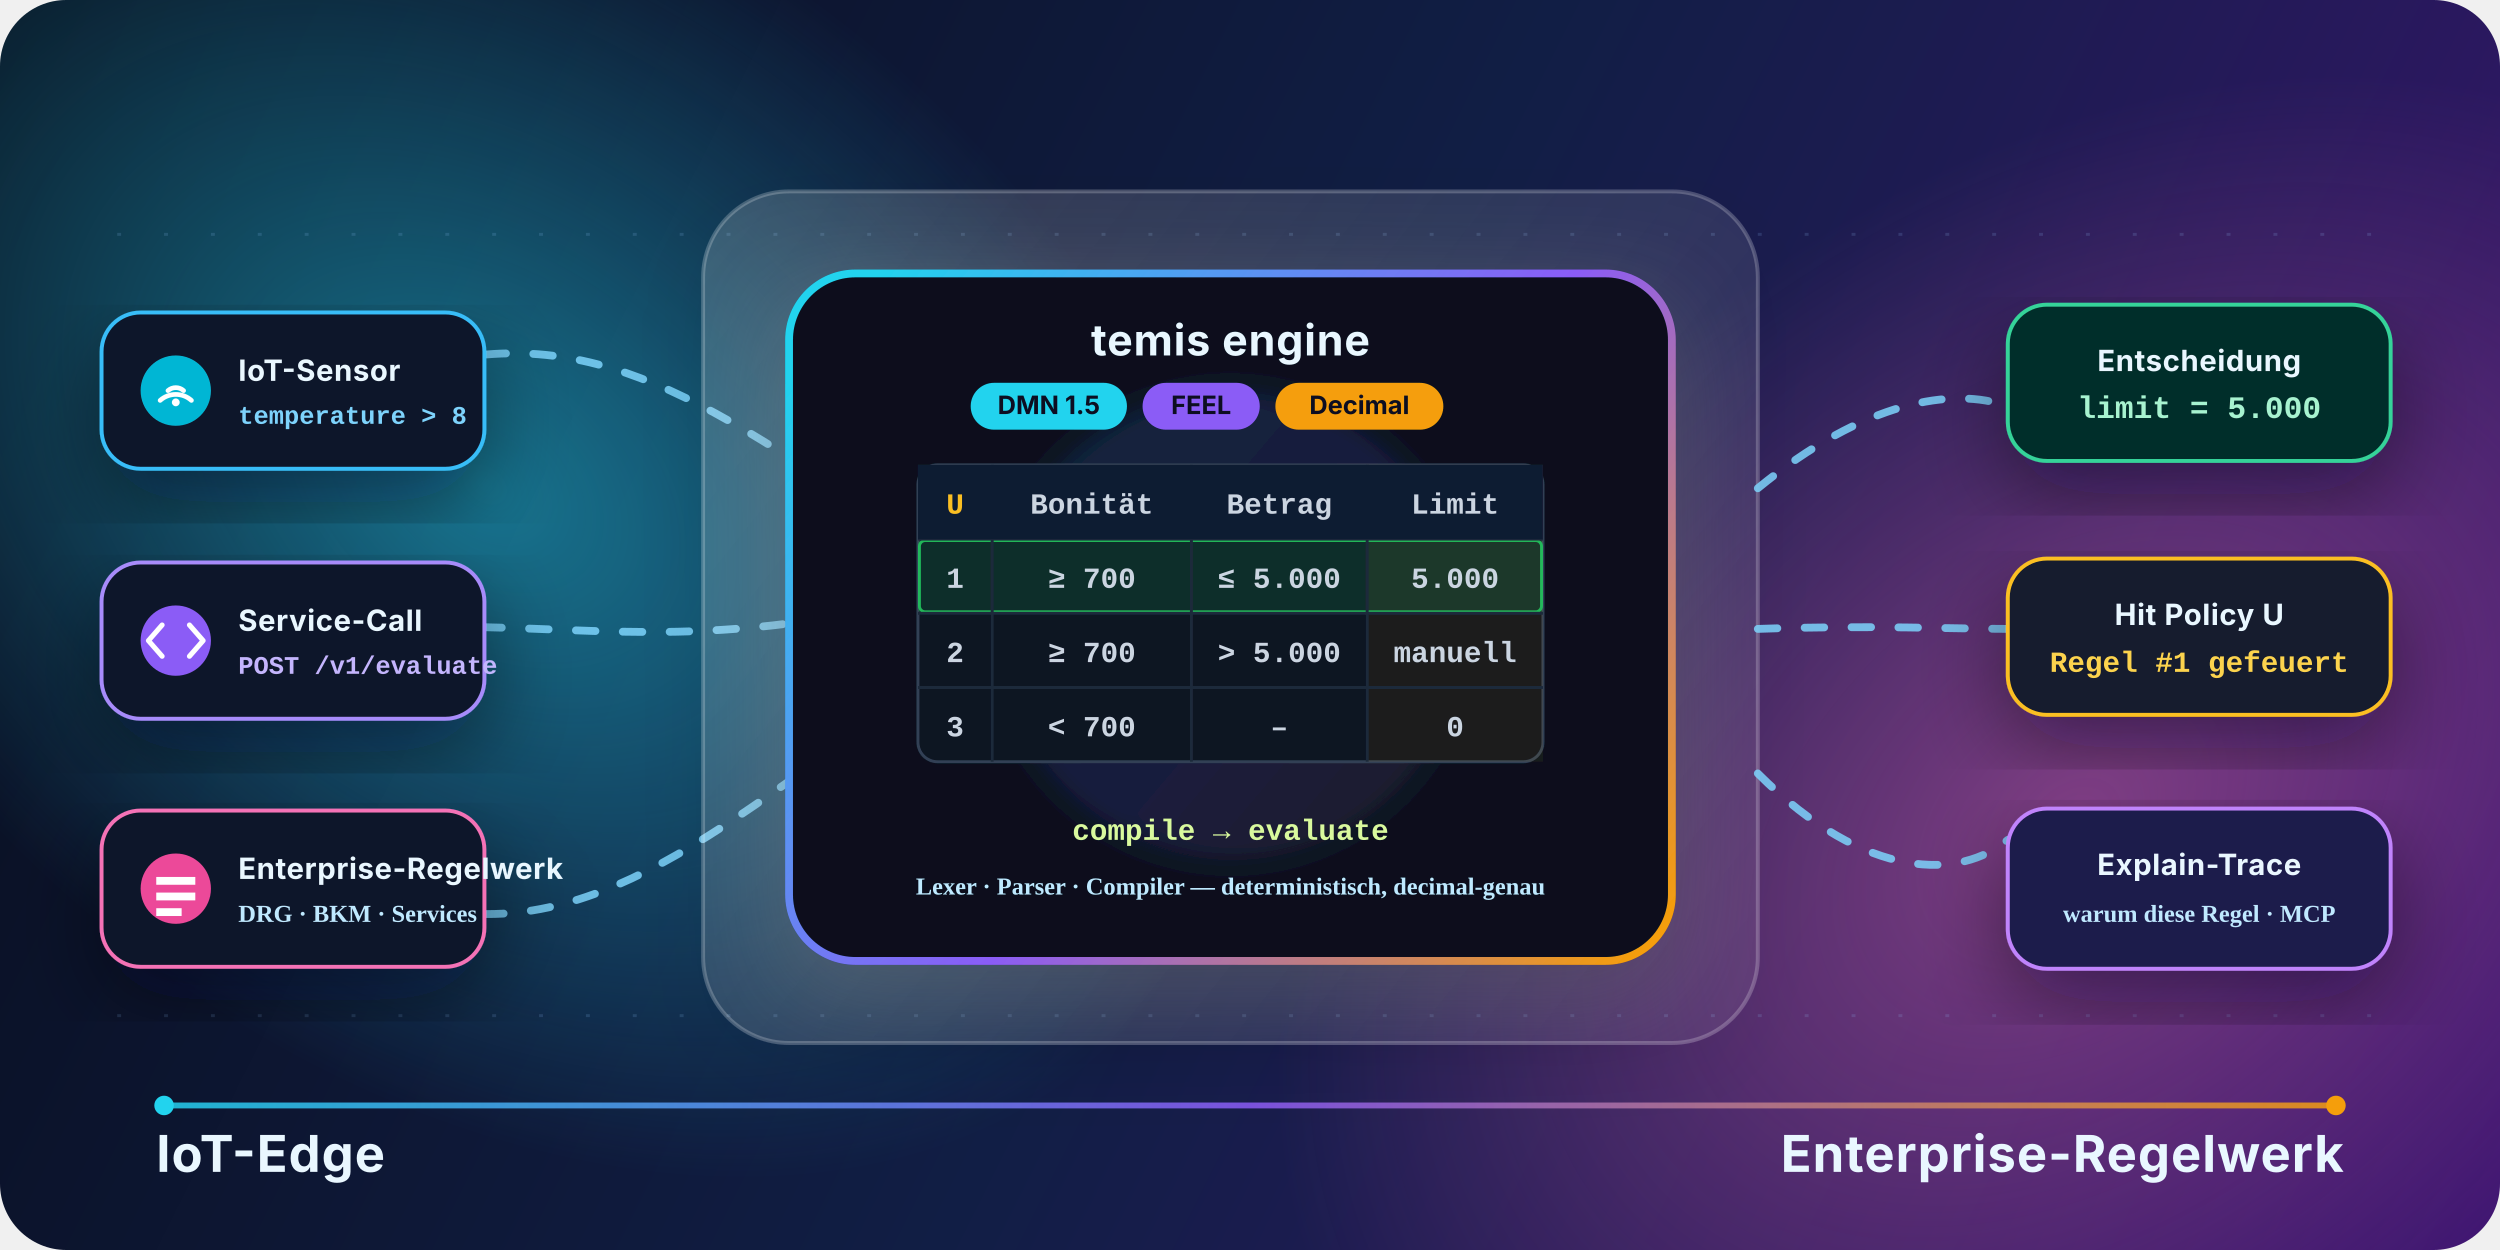
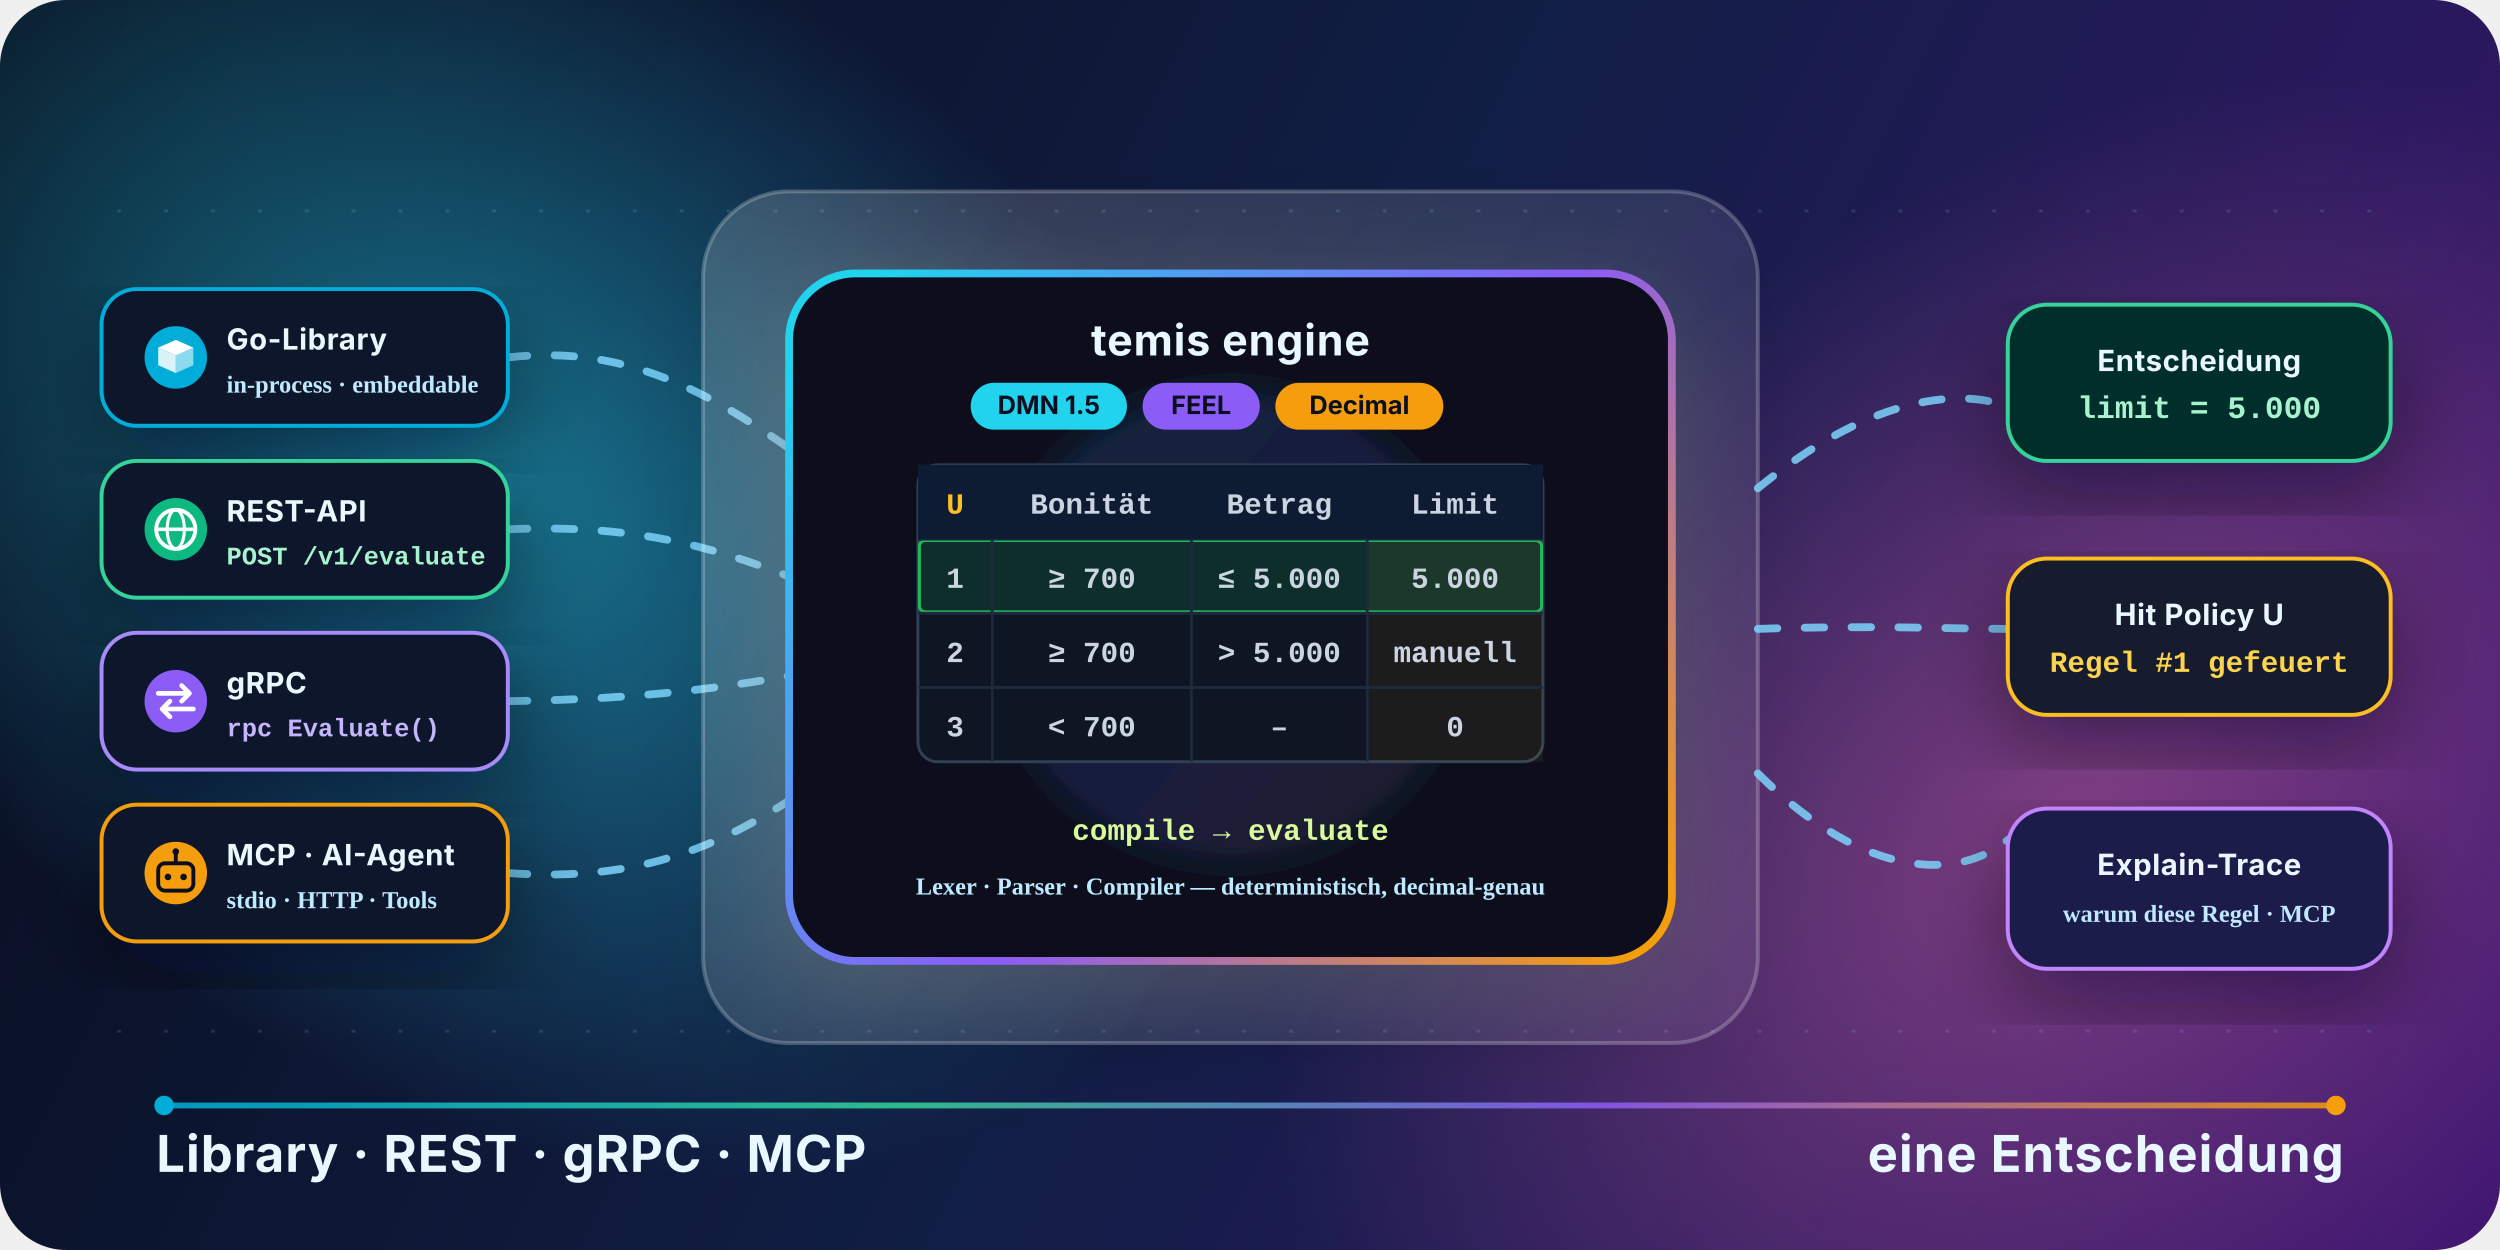
<svg xmlns="http://www.w3.org/2000/svg" width="1280" height="640" viewBox="0 0 1280 640" fill="none" role="img" aria-labelledby="title desc">
  <defs>
    <linearGradient id="bg" x1="0" y1="0" x2="1280" y2="640" gradientUnits="userSpaceOnUse">
      <stop stop-color="#080D1C" />
      <stop offset="0.5" stop-color="#111E45" />
      <stop offset="1" stop-color="#3B1470" />
    </linearGradient>
    <radialGradient id="glowA" cx="0" cy="0" r="1" gradientUnits="userSpaceOnUse" gradientTransform="translate(250 250) rotate(38) scale(430 300)">
      <stop stop-color="#22D3EE" stop-opacity="0.5" />
      <stop offset="1" stop-color="#22D3EE" stop-opacity="0" />
    </radialGradient>
    <radialGradient id="glowB" cx="0" cy="0" r="1" gradientUnits="userSpaceOnUse" gradientTransform="translate(1060 420) rotate(140) scale(460 320)">
      <stop stop-color="#F472B6" stop-opacity="0.42" />
      <stop offset="1" stop-color="#F472B6" stop-opacity="0" />
    </radialGradient>
    <linearGradient id="engine" x1="440" y1="150" x2="840" y2="490" gradientUnits="userSpaceOnUse">
      <stop stop-color="#22D3EE" />
      <stop offset="0.52" stop-color="#8B5CF6" />
      <stop offset="1" stop-color="#F59E0B" />
    </linearGradient>
    <linearGradient id="card" x1="380" y1="110" x2="900" y2="530" gradientUnits="userSpaceOnUse">
      <stop stop-color="#FFFFFF" stop-opacity="0.16" />
      <stop offset="1" stop-color="#FFFFFF" stop-opacity="0.05" />
    </linearGradient>
-     <linearGradient id="span" x1="72" y1="0" x2="1208" y2="0" gradientUnits="userSpaceOnUse">
-       <stop stop-color="#22D3EE" />
-       <stop offset="0.5" stop-color="#8B5CF6" />
+     <linearGradient id="span" x1="84" y1="0" x2="1196" y2="0" gradientUnits="userSpaceOnUse">
+       <stop stop-color="#00ADD8" />
+       <stop offset="0.34" stop-color="#34D399" />
+       <stop offset="0.66" stop-color="#8B5CF6" />
      <stop offset="1" stop-color="#F59E0B" />
    </linearGradient>
    <filter id="shadow" x="-25%" y="-25%" width="150%" height="160%" color-interpolation-filters="sRGB">
      <feDropShadow dx="0" dy="16" stdDeviation="22" flood-color="#020617" flood-opacity="0.45" />
    </filter>
    <filter id="soft" x="-40%" y="-40%" width="180%" height="180%" color-interpolation-filters="sRGB">
      <feGaussianBlur stdDeviation="5" />
    </filter>
    <style>
      .label{font-family:Inter, ui-sans-serif, system-ui, -apple-system, BlinkMacSystemFont, "Segoe UI", sans-serif; fill:#E9F7FF; font-weight:700; letter-spacing:.02em}
      .small{font-size:22px}.tiny{font-size:15px}.micro{font-size:12.5px; fill:#BFE9FF; font-weight:600}
      .mono{font-family:"SFMono-Regular",Consolas,"Liberation Mono",monospace; font-weight:700}
      .cell{font-family:"SFMono-Regular",Consolas,"Liberation Mono",monospace; fill:#CBD5E1; font-weight:600; font-size:15px}
      .chip{font-family:Inter, ui-sans-serif, sans-serif; font-weight:700; font-size:13px; fill:#0B1120}
      .flow{stroke:#7DD3FC; stroke-width:4; stroke-linecap:round; stroke-dasharray:10 14; opacity:.85}
    </style>
  </defs>
  <rect width="1280" height="640" rx="34" fill="url(#bg)" />
  <rect width="1280" height="640" rx="34" fill="url(#glowA)" />
  <rect width="1280" height="640" rx="34" fill="url(#glowB)" />
  <g opacity="0.16" stroke="#93C5FD" stroke-width="1.5">
-     <path d="M60 120 H1220" stroke-dasharray="2 22" />
-     <path d="M60 520 H1220" stroke-dasharray="2 22" />
+     <path d="M60 108 H1220" stroke-dasharray="2 22" />
+     <path d="M60 528 H1220" stroke-dasharray="2 22" />
  </g>
-   <path class="flow" d="M158 210 C262 158 322 180 416 242" />
-   <path class="flow" d="M151 324 C265 314 315 332 413 318" />
-   <path class="flow" d="M158 438 C258 502 330 453 418 390" />
-   <g filter="url(#shadow)" transform="translate(52 160)">
-     <rect width="196" height="80" rx="20" fill="#0F172A" stroke="#38BDF8" stroke-width="2" />
-     <circle cx="38" cy="40" r="18" fill="#06B6D4" />
-     <path d="M30 45a12 12 0 0 1 16 0M34 40a6 6 0 0 1 8 0" stroke="white" stroke-width="2.4" stroke-linecap="round" fill="none" />
-     <circle cx="38" cy="46" r="2" fill="white" />
-     <text x="70" y="35" class="label tiny">IoT-Sensor</text>
-     <text x="70" y="57" class="mono" font-size="13" fill="#7DD3FC">temperature &gt; 8</text>
+   <path class="flow" d="M260 183 C322 176 366 202 416 238" />
+   <path class="flow" d="M260 271 C330 268 372 282 416 300" />
+   <path class="flow" d="M260 359 C330 358 372 352 416 344" />
+   <path class="flow" d="M260 447 C330 452 372 432 416 402" />
+   <g filter="url(#shadow)" transform="translate(52 148)">
+     <rect width="208" height="70" rx="18" fill="#0F172A" stroke="#00ADD8" stroke-width="2" />
+     <circle cx="38" cy="35" r="16" fill="#00ADD8" />
+     <path d="M38 26l9 4-9 4-9-4 9-4Z" fill="white" />
+     <path d="M29 30v9l9 4v-9" fill="white" opacity="0.85" />
+     <path d="M47 30v9l-9 4v-9" fill="white" opacity="0.55" />
+     <text x="64" y="31" class="label tiny">Go-Library</text>
+     <text x="64" y="53" class="micro">in-process · embeddable</text>
  </g>
-   <g filter="url(#shadow)" transform="translate(52 288)">
-     <rect width="196" height="80" rx="20" fill="#0F172A" stroke="#A78BFA" stroke-width="2" />
-     <circle cx="38" cy="40" r="18" fill="#8B5CF6" />
-     <path d="M31 32l-7 8 7 8M45 32l7 8-7 8" stroke="white" stroke-width="2.6" stroke-linecap="round" stroke-linejoin="round" fill="none" />
-     <text x="70" y="35" class="label tiny">Service-Call</text>
-     <text x="70" y="57" class="mono" font-size="13" fill="#C4B5FD">POST /v1/evaluate</text>
+   <g filter="url(#shadow)" transform="translate(52 236)">
+     <rect width="208" height="70" rx="18" fill="#0F172A" stroke="#34D399" stroke-width="2" />
+     <circle cx="38" cy="35" r="16" fill="#10B981" />
+     <circle cx="38" cy="35" r="10" stroke="white" stroke-width="2" fill="none" />
+     <path d="M28 35h20" stroke="white" stroke-width="1.8" />
+     <ellipse cx="38" cy="35" rx="4.4" ry="10" stroke="white" stroke-width="1.6" fill="none" />
+     <text x="64" y="31" class="label tiny">REST-API</text>
+     <text x="64" y="53" class="mono" font-size="13" fill="#A7F3D0">POST /v1/evaluate</text>
  </g>
-   <g filter="url(#shadow)" transform="translate(52 415)">
-     <rect width="196" height="80" rx="20" fill="#0F172A" stroke="#F472B6" stroke-width="2" />
-     <circle cx="38" cy="40" r="18" fill="#EC4899" />
-     <path d="M28 34h20v4H28zM28 42h20v4H28zM28 50h13v4H28z" fill="white" />
-     <text x="70" y="35" class="label tiny">Enterprise-Regelwerk</text>
-     <text x="70" y="57" class="micro">DRG · BKM · Services</text>
+   <g filter="url(#shadow)" transform="translate(52 324)">
+     <rect width="208" height="70" rx="18" fill="#0F172A" stroke="#A78BFA" stroke-width="2" />
+     <circle cx="38" cy="35" r="16" fill="#8B5CF6" />
+     <g stroke="white" stroke-width="2.4" stroke-linecap="round" stroke-linejoin="round" fill="none">
+       <path d="M29 31h16M41 27l4 4-4 4" />
+       <path d="M47 39H31M35 43l-4-4 4-4" />
+     </g>
+     <text x="64" y="31" class="label tiny">gRPC</text>
+     <text x="64" y="53" class="mono" font-size="13" fill="#C4B5FD">rpc Evaluate()</text>
+   </g>
+   <g filter="url(#shadow)" transform="translate(52 412)">
+     <rect width="208" height="70" rx="18" fill="#0F172A" stroke="#F59E0B" stroke-width="2" />
+     <circle cx="38" cy="35" r="16" fill="#F59E0B" />
+     <rect x="29" y="30" width="18" height="14" rx="3.5" stroke="#0B1120" stroke-width="2" fill="none" />
+     <circle cx="34" cy="37" r="1.7" fill="#0B1120" />
+     <circle cx="42" cy="37" r="1.7" fill="#0B1120" />
+     <path d="M38 25v5" stroke="#0B1120" stroke-width="2" />
+     <circle cx="38" cy="24" r="1.7" fill="#0B1120" />
+     <text x="64" y="31" class="label tiny">MCP · AI-Agent</text>
+     <text x="64" y="53" class="micro">stdio · HTTP · Tools</text>
  </g>
  <g filter="url(#shadow)">
    <rect x="360" y="98" width="540" height="436" rx="44" fill="url(#card)" stroke="white" stroke-opacity="0.22" stroke-width="2" />
    <rect x="404" y="140" width="452" height="352" rx="34" fill="#07111F" stroke="url(#engine)" stroke-width="4" />
    <circle cx="630" cy="320" r="120" fill="url(#engine)" opacity="0.14" filter="url(#soft)" />
    <text x="630" y="182" text-anchor="middle" class="label small">temis engine</text>
    <g>
      <rect x="497" y="196" width="80" height="24" rx="12" fill="#22D3EE" />
      <text x="537" y="212" text-anchor="middle" class="chip">DMN 1.5</text>
      <rect x="585" y="196" width="60" height="24" rx="12" fill="#8B5CF6" />
      <text x="615" y="212" text-anchor="middle" class="chip" fill="#F5F3FF">FEEL</text>
      <rect x="653" y="196" width="86" height="24" rx="12" fill="#F59E0B" />
      <text x="696" y="212" text-anchor="middle" class="chip">Decimal</text>
    </g>
    <g>
      <rect x="470" y="238" width="320" height="152" rx="10" fill="#0B1220" stroke="#334155" stroke-width="1.5" />
      <rect x="700" y="238" width="90" height="152" fill="#F59E0B" opacity="0.07" />
      <rect x="470" y="276" width="320" height="38" fill="#22C55E" opacity="0.16" />
      <rect x="470.75" y="276.75" width="318.5" height="36.5" rx="3" fill="none" stroke="#22C55E" stroke-width="1.5" opacity="0.9" />
      <g stroke="#1E293B" stroke-width="1.5">
        <path d="M470 276H790M470 314H790M470 352H790" />
        <path d="M508 238V390M610 238V390M700 238V390" />
      </g>
      <rect x="470" y="238" width="320" height="38" fill="#111C33" />
      <text x="489" y="263" text-anchor="middle" class="mono" font-size="15" fill="#FBBF24">U</text>
      <text x="559" y="263" text-anchor="middle" class="cell" fill="#93C5FD">Bonität</text>
      <text x="655" y="263" text-anchor="middle" class="cell" fill="#93C5FD">Betrag</text>
      <text x="745" y="263" text-anchor="middle" class="cell" fill="#FCD34D">Limit</text>
      <text x="489" y="301" text-anchor="middle" class="cell" fill="#86EFAC">1</text>
      <text x="559" y="301" text-anchor="middle" class="cell" fill="#E2E8F0">≥ 700</text>
      <text x="655" y="301" text-anchor="middle" class="cell" fill="#E2E8F0">≤ 5.000</text>
      <text x="745" y="301" text-anchor="middle" class="cell" fill="#86EFAC" font-weight="700">5.000</text>
      <text x="489" y="339" text-anchor="middle" class="cell">2</text>
      <text x="559" y="339" text-anchor="middle" class="cell">≥ 700</text>
      <text x="655" y="339" text-anchor="middle" class="cell">&gt; 5.000</text>
      <text x="745" y="339" text-anchor="middle" class="cell" fill="#CBD5E1">manuell</text>
      <text x="489" y="377" text-anchor="middle" class="cell">3</text>
      <text x="559" y="377" text-anchor="middle" class="cell">&lt; 700</text>
      <text x="655" y="377" text-anchor="middle" class="cell">–</text>
      <text x="745" y="377" text-anchor="middle" class="cell" fill="#CBD5E1">0</text>
    </g>
    <text x="630" y="430" text-anchor="middle" class="mono" font-size="15" fill="#D9F99D">compile → evaluate</text>
    <text x="630" y="458" text-anchor="middle" class="micro" fill="#7DD3FC">Lexer · Parser · Compiler — deterministisch, decimal-genau</text>
  </g>
  <path class="flow" d="M900 250 C955 205 1000 198 1028 208" />
  <path class="flow" d="M900 322 C958 320 1002 322 1028 322" />
  <path class="flow" d="M900 396 C956 452 1004 450 1028 430" />
  <g filter="url(#shadow)" transform="translate(1028 156)">
    <rect width="196" height="80" rx="20" fill="#052E2B" stroke="#34D399" stroke-width="2" />
    <text x="98" y="34" text-anchor="middle" class="label tiny">Entscheidung</text>
    <text x="98" y="58" text-anchor="middle" class="mono" font-size="16" fill="#A7F3D0">limit = 5.000</text>
  </g>
  <g filter="url(#shadow)" transform="translate(1028 286)">
    <rect width="196" height="80" rx="20" fill="#131A2E" stroke="#FBBF24" stroke-width="2" />
    <text x="98" y="34" text-anchor="middle" class="label tiny">Hit Policy U</text>
    <text x="98" y="58" text-anchor="middle" class="mono" font-size="15" fill="#FCD34D">Regel #1 gefeuert</text>
  </g>
  <g filter="url(#shadow)" transform="translate(1028 414)">
    <rect width="196" height="82" rx="20" fill="#1E1B4B" stroke="#C084FC" stroke-width="2" />
    <text x="98" y="34" text-anchor="middle" class="label tiny">Explain-Trace</text>
    <text x="98" y="58" text-anchor="middle" class="micro" fill="#DDD6FE">warum diese Regel · MCP</text>
  </g>
  <path d="M84 566 H1196" stroke="url(#span)" stroke-width="3" stroke-linecap="round" opacity="0.85" />
-   <circle cx="84" cy="566" r="5" fill="#22D3EE" />
+   <circle cx="84" cy="566" r="5" fill="#00ADD8" />
  <circle cx="1196" cy="566" r="5" fill="#F59E0B" />
-   <text x="80" y="600" class="label" font-size="26" fill="#7DD3FC">IoT-Edge</text>
-   <text x="1200" y="600" text-anchor="end" class="label" font-size="26" fill="#FCD34D">Enterprise-Regelwerk</text>
+   <text x="80" y="600" class="label" font-size="26" fill="#7DD3FC">Library · REST · gRPC · MCP</text>
+   <text x="1200" y="600" text-anchor="end" class="label" font-size="26" fill="#FCD34D">eine Entscheidung</text>
</svg>
